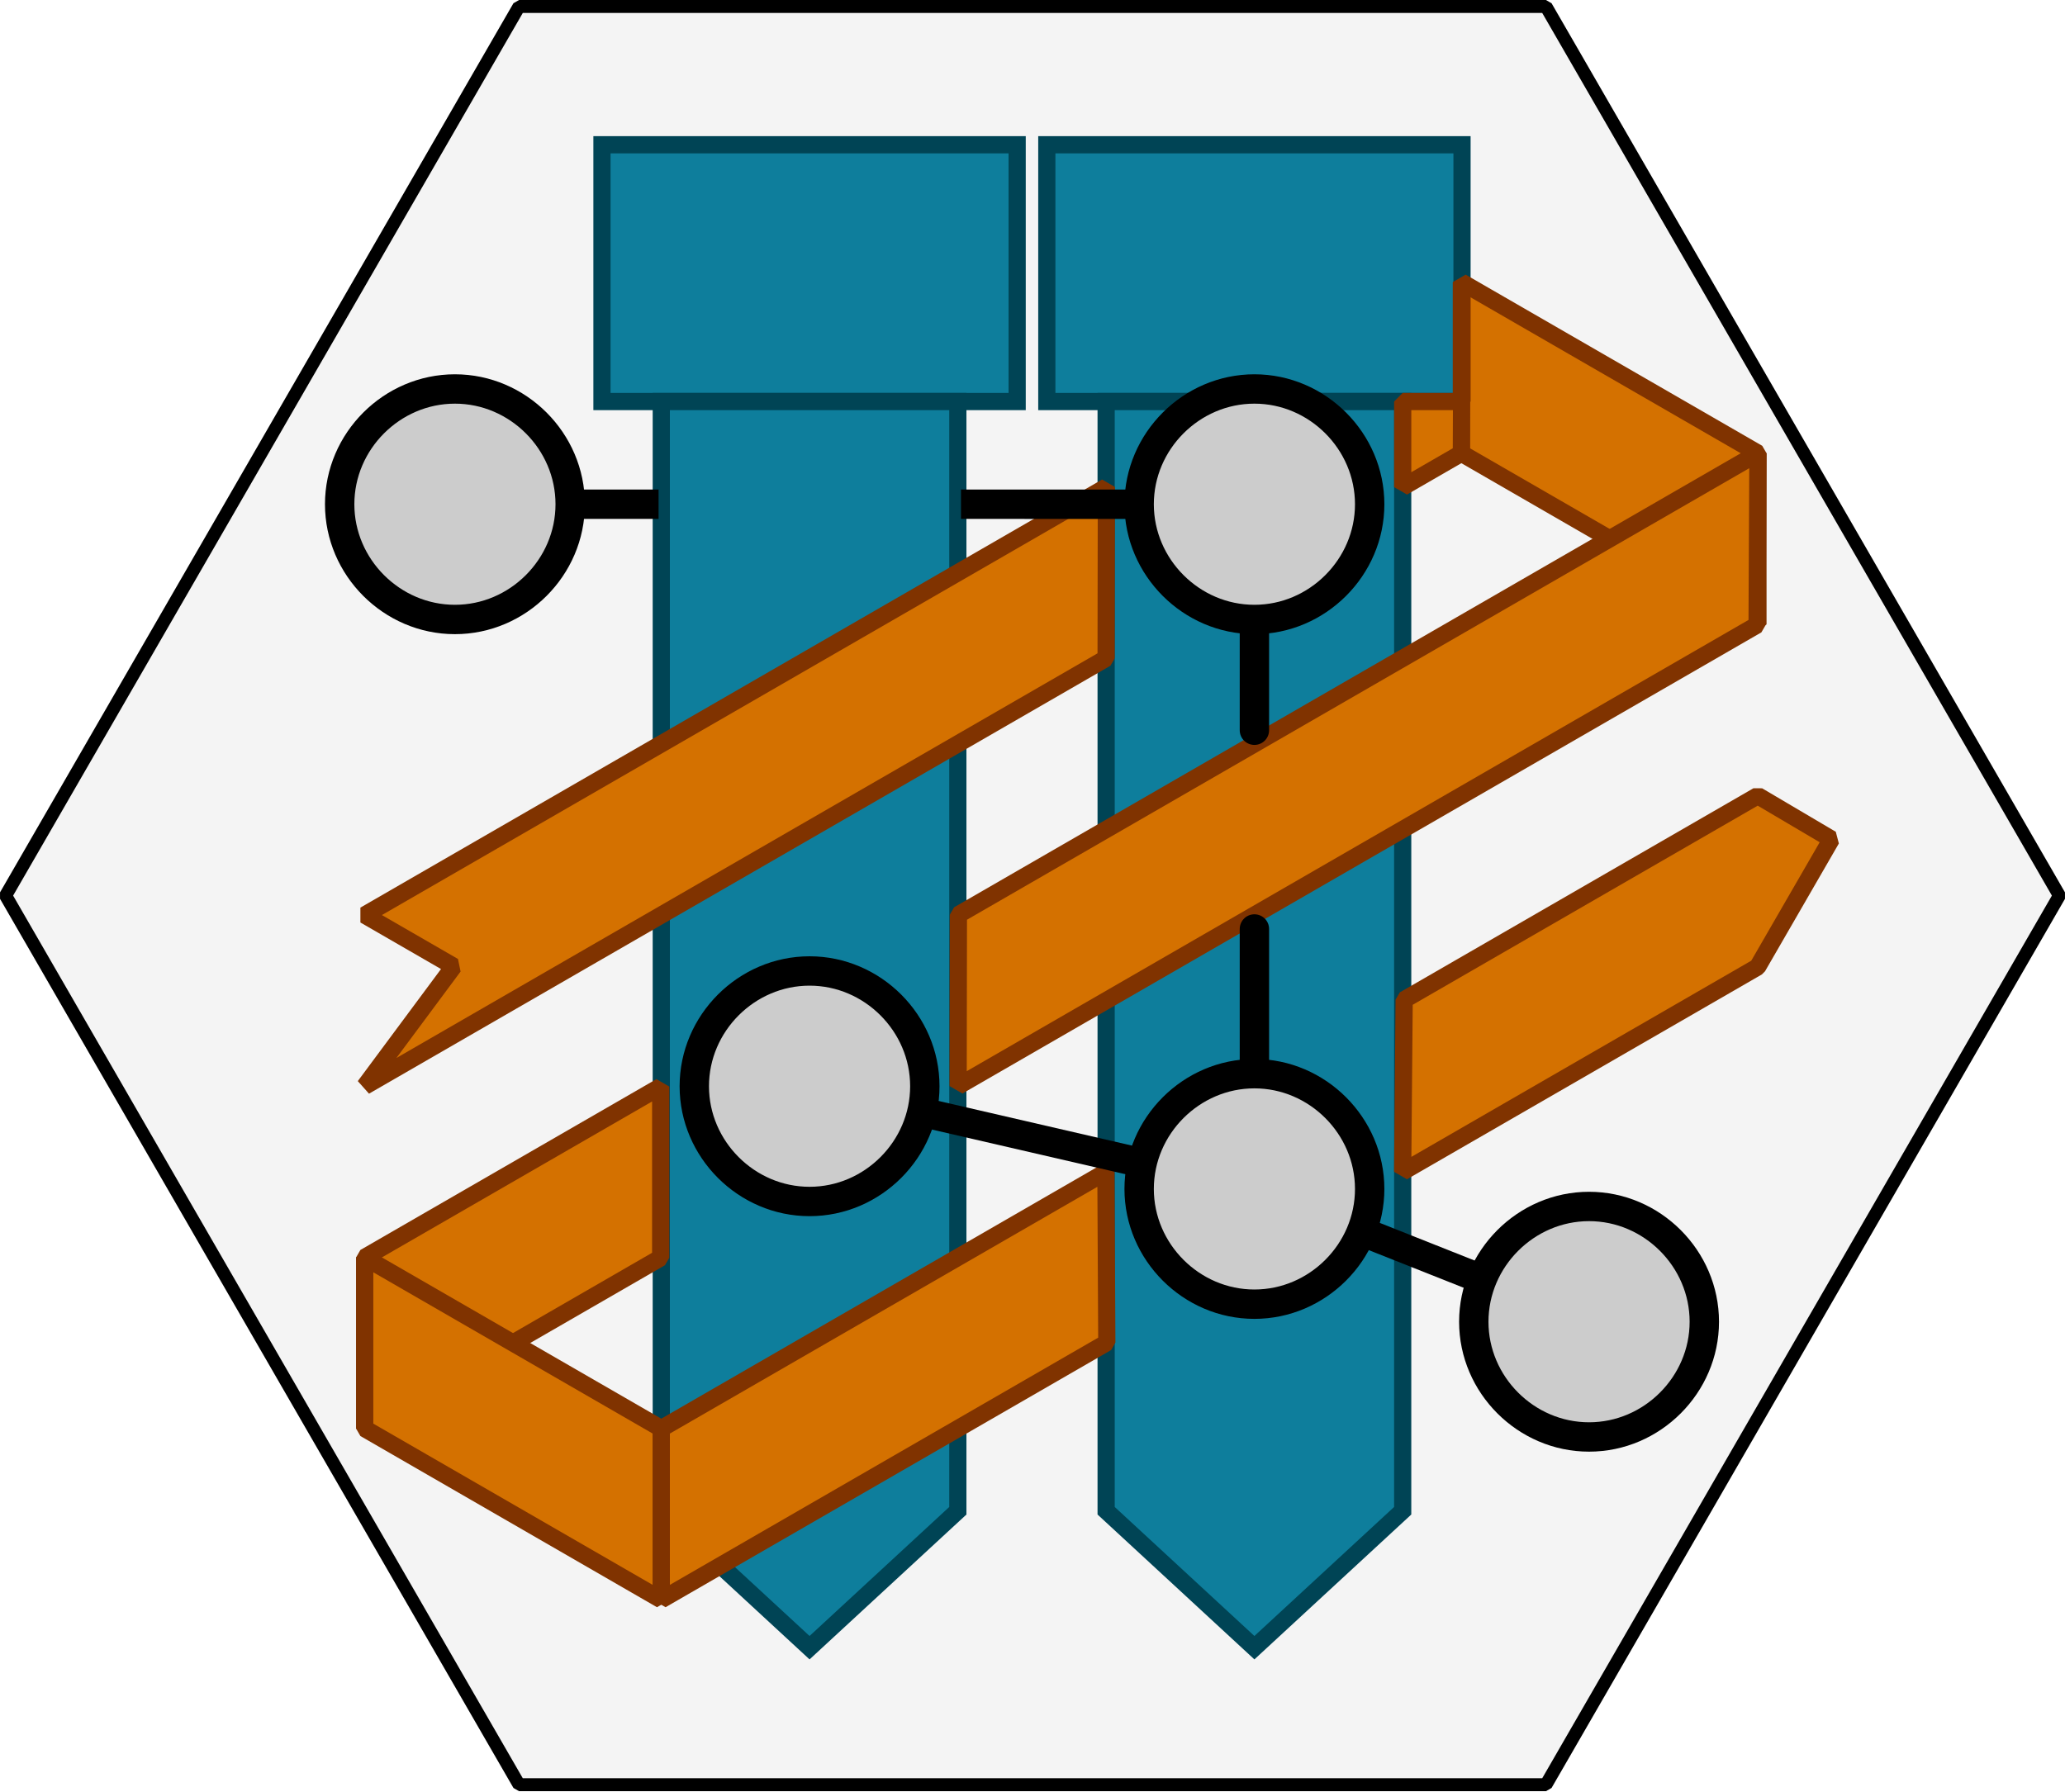
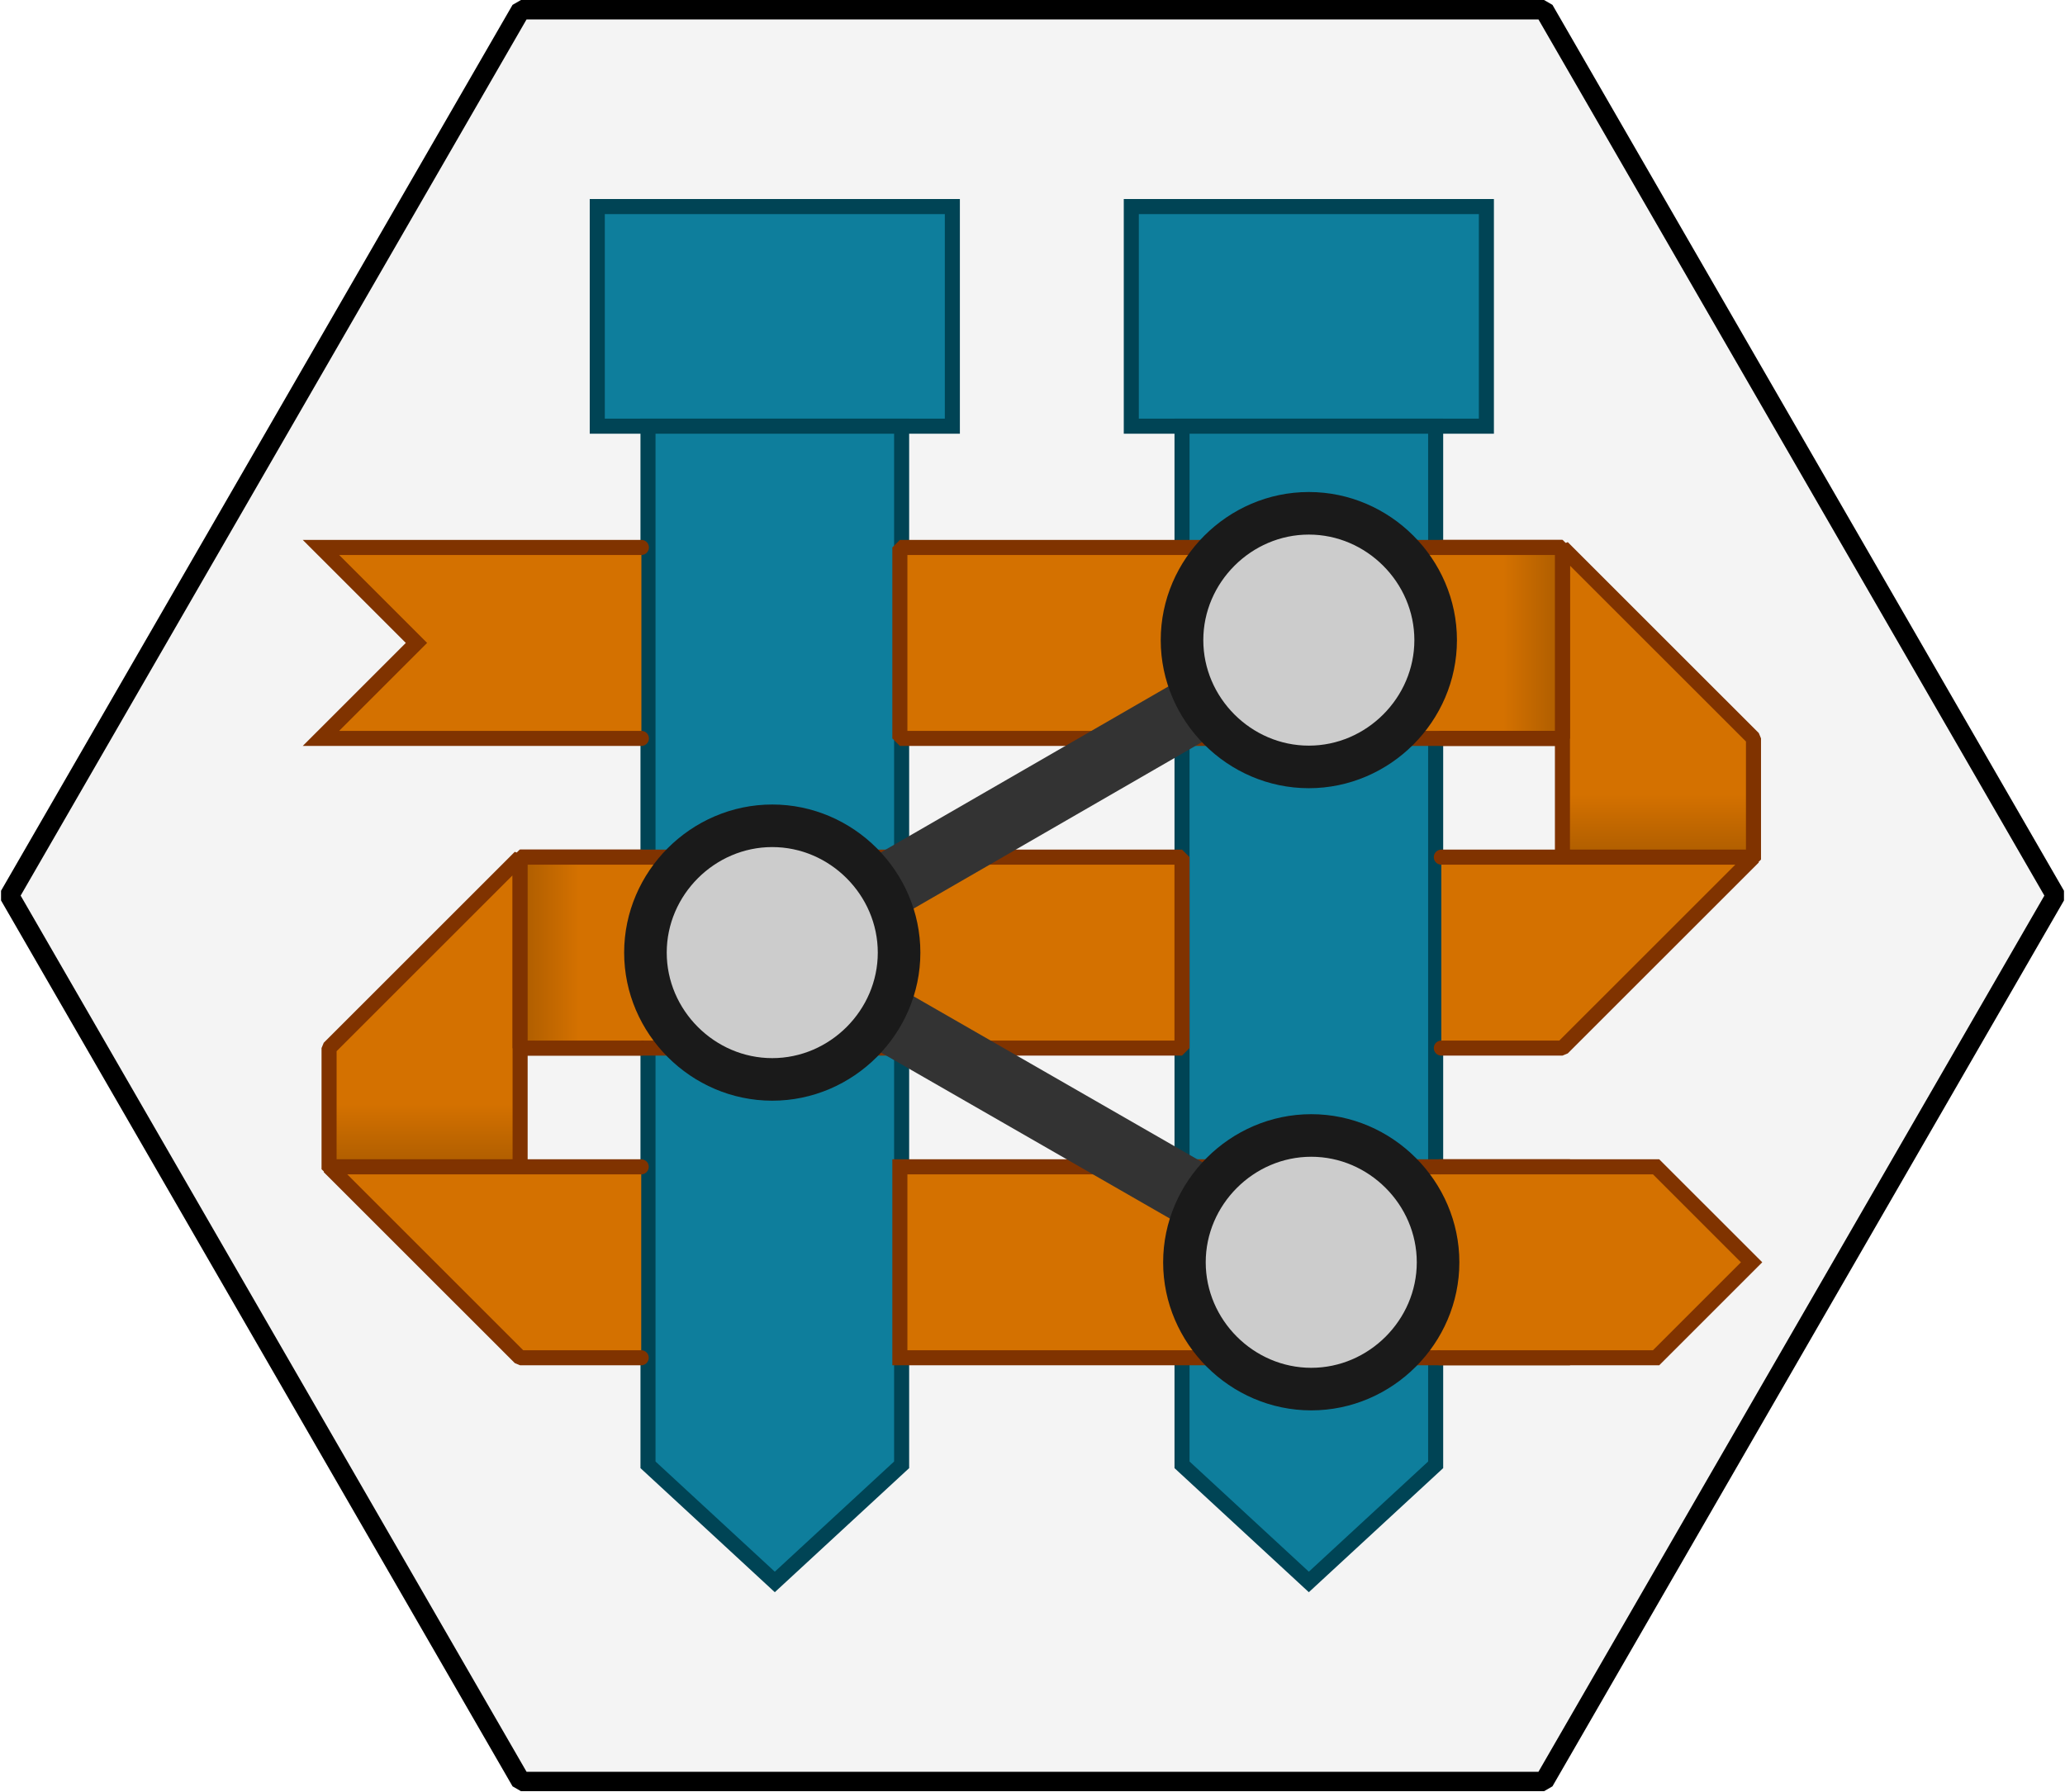
<svg xmlns="http://www.w3.org/2000/svg" xmlns:xlink="http://www.w3.org/1999/xlink" width="60" height="52.058" viewBox="0 0 15.875 13.774" version="1.1" id="svg5" xml:space="preserve">
-   <defs id="defs2" />
+   <defs id="defs2">
+     <linearGradient id="linearGradient5592">
+       <stop style="stop-color:#aa5b00;stop-opacity:1" offset="0" id="stop5588" />
+       <stop style="stop-color:#d47100;stop-opacity:1" offset="1" id="stop5590" />
+     </linearGradient>
+     <linearGradient id="linearGradient5446">
+       <stop style="stop-color:#d47100;stop-opacity:1" offset="0" id="stop5442" />
+       <stop style="stop-color:#aa5b00;stop-opacity:1" offset="1" id="stop5444" />
+     </linearGradient>
+     <linearGradient xlink:href="#linearGradient5446" id="linearGradient5448" x1="49.6" y1="19.172" x2="50.763" y2="19.172" gradientUnits="userSpaceOnUse" gradientTransform="translate(-7.13865)" />
+     <linearGradient xlink:href="#linearGradient5592" id="linearGradient5594" x1="52.503" y1="23.294" x2="52.503" y2="22.022" gradientUnits="userSpaceOnUse" gradientTransform="translate(-7.13865)" />
+   </defs>
  <g id="layer1" transform="translate(34.18662,15.44238)" />
  <g id="layer2" transform="translate(34.18662,15.44238)" />
  <g id="layer3" style="display:none" transform="translate(34.18662,15.44238)">
    <g id="g10302" style="stroke:#b3b3b3;stroke-width:1.323;stroke-dasharray:none">
      <path style="fill:none;fill-opacity:1;stroke:#b3b3b3;stroke-width:1.323;stroke-linecap:butt;stroke-linejoin:bevel;stroke-dasharray:none;stroke-opacity:1" d="M 19.907,95.911 L 88.648,109.141 V 56.224" id="path10082" />
      <path style="fill:none;fill-opacity:1;stroke:#b3b3b3;stroke-width:1.323;stroke-linecap:butt;stroke-linejoin:bevel;stroke-dasharray:none;stroke-opacity:1" d="M 88.648,109.141 L 54.278,155.443" id="path10192" />
      <path style="fill:none;fill-opacity:1;stroke:#b3b3b3;stroke-width:1.323;stroke-linecap:butt;stroke-linejoin:bevel;stroke-dasharray:none;stroke-opacity:1" d="M 88.648,109.141 L 123.019,168.672 L 157.389,122.37" id="path10194" />
      <path style="fill:none;fill-opacity:1;stroke:#b3b3b3;stroke-width:1.323;stroke-linecap:butt;stroke-linejoin:bevel;stroke-dasharray:none;stroke-opacity:1" d="M 157.389,69.453 L 123.019,89.297 L 157.389,122.37" id="path10200" />
      <path style="fill:none;fill-opacity:1;stroke:#b3b3b3;stroke-width:1.323;stroke-linecap:butt;stroke-linejoin:bevel;stroke-dasharray:none;stroke-opacity:1" d="M 157.389,122.37 L 191.704,130.202" id="path10202" />
    </g>
    <g id="g10365" style="fill:#797979;fill-opacity:1;stroke:#797979;stroke-width:1.323;stroke-dasharray:none;stroke-opacity:1">
      <circle style="fill:#797979;fill-opacity:1;stroke:#797979;stroke-width:1.323;stroke-linecap:butt;stroke-linejoin:bevel;stroke-dasharray:none;stroke-opacity:1" id="path10012" cx="88.648" cy="109.141" r="3.437" />
      <use x="0" y="0" xlink:href="#path10012" id="use10014" transform="translate(34.37038,-19.84375)" style="fill:#797979;fill-opacity:1;stroke:#797979;stroke-width:1.323;stroke-dasharray:none;stroke-opacity:1" />
      <use x="0" y="0" xlink:href="#path10012" id="use10016" transform="translate(-6.9393496e-7,-52.91666)" style="fill:#797979;fill-opacity:1;stroke:#797979;stroke-width:1.323;stroke-dasharray:none;stroke-opacity:1" />
      <use x="0" y="0" xlink:href="#path10012" id="use10018" transform="translate(-68.74076,-13.22916)" style="fill:#797979;fill-opacity:1;stroke:#797979;stroke-width:1.323;stroke-dasharray:none;stroke-opacity:1" />
      <use x="0" y="0" xlink:href="#path10012" id="use10020" transform="translate(-34.37038,46.30208)" style="fill:#797979;fill-opacity:1;stroke:#797979;stroke-width:1.323;stroke-dasharray:none;stroke-opacity:1" />
      <use x="0" y="0" xlink:href="#path10012" id="use10022" transform="translate(34.37038,59.53125)" style="fill:#797979;fill-opacity:1;stroke:#797979;stroke-width:1.323;stroke-dasharray:none;stroke-opacity:1" />
      <use x="0" y="0" xlink:href="#path10012" id="use10024" transform="translate(68.74076,13.22917)" style="fill:#797979;fill-opacity:1;stroke:#797979;stroke-width:1.323;stroke-dasharray:none;stroke-opacity:1" />
      <use x="0" y="0" xlink:href="#path10012" id="use10026" transform="translate(103.0559,21.06176)" style="fill:#797979;fill-opacity:1;stroke:#797979;stroke-width:1.323;stroke-dasharray:none;stroke-opacity:1" />
      <use x="0" y="0" xlink:href="#path10012" id="use10198" transform="translate(68.74076,-39.6875)" style="fill:#797979;fill-opacity:1;stroke:#797979;stroke-width:1.323;stroke-dasharray:none;stroke-opacity:1" />
    </g>
  </g>
  <g id="layer4" transform="translate(34.18662,15.44238)" />
-   <g id="g367" transform="matrix(0.07525779,0,0,0.07525779,5.5410241e-6,5.0493295e-7)">
-     <path style="fill:#f4f4f4;fill-opacity:1;stroke:black;stroke-width:0.524;stroke-linecap:butt;stroke-linejoin:bevel;stroke-dasharray:none;stroke-opacity:1" id="path11807" d="M 1.1134149e-6,41.553 L -35.986,20.777 L -35.986,-20.777 L -1.1134149e-6,-41.553 L 35.986,-20.777 L 35.986,20.777 Z" transform="matrix(0,-2.524538,2.524431,0,105.4711,91.50992)" />
-     <g id="g1191" transform="matrix(1.322155,0,0,1.325192,33.65447,-20.74021)" style="fill:#0e7e9c;fill-opacity:1;stroke:#045;stroke-width:1.328;stroke-dasharray:none;stroke-opacity:1">
-       <g id="g387" style="fill:#0e7e9c;fill-opacity:1;stroke:#045;stroke-width:1.328;stroke-dasharray:none;stroke-opacity:1" transform="translate(-34.37039)">
-         <rect style="opacity:1;fill:#0e7e9c;fill-opacity:1;stroke:#045;stroke-width:1.328;stroke-linecap:round;stroke-dasharray:none;stroke-opacity:1" id="rect265" width="32.079" height="19.798" x="89.794" y="26.812" />
-         <path id="rect321" style="fill:#0e7e9c;fill-opacity:1;stroke:#045;stroke-width:1.328;stroke-linecap:round;stroke-dasharray:none" d="M 94.377,46.61 H 117.29 V 132.135 L 105.833,142.694 L 94.377,132.135 Z" />
+   <g id="g10846" transform="matrix(0.4973104,0,0,0.4973104,0.04269806,0.03704659)">
+     <g id="layer1-1" transform="translate(34.18662,15.32718)" />
+     <g id="layer2-7" transform="translate(34.18662,15.32718)" />
+     <g id="layer3-7" style="display:none" transform="translate(34.18662,15.32718)">
+       <g id="g10302-1" style="stroke:#b3b3b3;stroke-width:1.323;stroke-dasharray:none">
+         <path style="fill:none;fill-opacity:1;stroke:#b3b3b3;stroke-width:1.323;stroke-linecap:butt;stroke-linejoin:bevel;stroke-dasharray:none;stroke-opacity:1" d="M 19.907,95.911 L 88.648,109.141 V 56.224" id="path10082-1" />
+         <path style="fill:none;fill-opacity:1;stroke:#b3b3b3;stroke-width:1.323;stroke-linecap:butt;stroke-linejoin:bevel;stroke-dasharray:none;stroke-opacity:1" d="M 88.648,109.141 L 54.278,155.443" id="path10192-5" />
+         <path style="fill:none;fill-opacity:1;stroke:#b3b3b3;stroke-width:1.323;stroke-linecap:butt;stroke-linejoin:bevel;stroke-dasharray:none;stroke-opacity:1" d="M 88.648,109.141 L 123.019,168.672 L 157.389,122.37" id="path10194-9" />
+         <path style="fill:none;fill-opacity:1;stroke:#b3b3b3;stroke-width:1.323;stroke-linecap:butt;stroke-linejoin:bevel;stroke-dasharray:none;stroke-opacity:1" d="M 157.389,69.453 L 123.019,89.297 L 157.389,122.37" id="path10200-7" />
+         <path style="fill:none;fill-opacity:1;stroke:#b3b3b3;stroke-width:1.323;stroke-linecap:butt;stroke-linejoin:bevel;stroke-dasharray:none;stroke-opacity:1" d="M 157.389,122.37 L 191.704,130.202" id="path10202-7" />
      </g>
-       <use x="0" y="0" xlink:href="#g387" id="use389" transform="translate(-34.37038)" style="fill:#0e7e9c;fill-opacity:1;stroke:#045;stroke-width:1.328;stroke-dasharray:none;stroke-opacity:1" />
+       <g id="g10365-6" style="fill:#797979;fill-opacity:1;stroke:#797979;stroke-width:1.323;stroke-dasharray:none;stroke-opacity:1">
+         <circle style="fill:#797979;fill-opacity:1;stroke:#797979;stroke-width:1.323;stroke-linecap:butt;stroke-linejoin:bevel;stroke-dasharray:none;stroke-opacity:1" id="path10012-7" cx="88.648" cy="109.141" r="3.437" />
+         <use x="0" y="0" xlink:href="#path10012-7" id="use10014-3" transform="translate(34.37038,-19.84375)" style="fill:#797979;fill-opacity:1;stroke:#797979;stroke-width:1.323;stroke-dasharray:none;stroke-opacity:1" />
+         <use x="0" y="0" xlink:href="#path10012-7" id="use10016-6" transform="translate(-6.9393496e-7,-52.91666)" style="fill:#797979;fill-opacity:1;stroke:#797979;stroke-width:1.323;stroke-dasharray:none;stroke-opacity:1" />
+         <use x="0" y="0" xlink:href="#path10012-7" id="use10018-5" transform="translate(-68.74076,-13.22916)" style="fill:#797979;fill-opacity:1;stroke:#797979;stroke-width:1.323;stroke-dasharray:none;stroke-opacity:1" />
+         <use x="0" y="0" xlink:href="#path10012-7" id="use10020-63" transform="translate(-34.37038,46.30208)" style="fill:#797979;fill-opacity:1;stroke:#797979;stroke-width:1.323;stroke-dasharray:none;stroke-opacity:1" />
+         <use x="0" y="0" xlink:href="#path10012-7" id="use10022-9" transform="translate(34.37038,59.53125)" style="fill:#797979;fill-opacity:1;stroke:#797979;stroke-width:1.323;stroke-dasharray:none;stroke-opacity:1" />
+         <use x="0" y="0" xlink:href="#path10012-7" id="use10024-48" transform="translate(68.74076,13.22917)" style="fill:#797979;fill-opacity:1;stroke:#797979;stroke-width:1.323;stroke-dasharray:none;stroke-opacity:1" />
+         <use x="0" y="0" xlink:href="#path10012-7" id="use10026-1" transform="translate(103.0559,21.06176)" style="fill:#797979;fill-opacity:1;stroke:#797979;stroke-width:1.323;stroke-dasharray:none;stroke-opacity:1" />
+         <use x="0" y="0" xlink:href="#path10012-7" id="use10198-2" transform="translate(68.74076,-39.6875)" style="fill:#797979;fill-opacity:1;stroke:#797979;stroke-width:1.323;stroke-dasharray:none;stroke-opacity:1" />
+       </g>
    </g>
-     <g id="g2753" style="fill:#d47100;fill-opacity:1;stroke:#803300;stroke-width:1.33;stroke-linejoin:bevel;stroke-dasharray:none;stroke-opacity:1" transform="matrix(1.322155,0,0,1.32211,33.65449,-19.14859)">
-       <path style="fill:#d47100;fill-opacity:1;stroke:#803300;stroke-width:1.33;stroke-linecap:round;stroke-linejoin:bevel;stroke-dasharray:none;stroke-opacity:1" d="M 87.453,36.283 L 110.367,49.512 V 62.741 L 87.453,49.512 Z" id="path1137" />
-       <path style="fill:#d47100;fill-opacity:1;stroke:#803300;stroke-width:1.33;stroke-linecap:butt;stroke-linejoin:bevel;stroke-dasharray:none;stroke-opacity:1" d="M 60.026,52.118 L 2.722,85.202 L 9.596,89.171 L 2.722,98.431 L 60.006,65.358 Z" id="path1195" />
-       <path id="path1033" style="fill:#d47100;fill-opacity:1;stroke:#803300;stroke-width:1.33;stroke-linecap:round;stroke-linejoin:bevel;stroke-dasharray:none;stroke-opacity:1" d="M 87.502,36.254 V 36.254 V 45.515 H 82.92 V 52.129 L 87.453,49.512 Z" />
-       <path style="fill:#d47100;fill-opacity:1;stroke:#803300;stroke-width:1.33;stroke-linecap:round;stroke-linejoin:bevel;stroke-dasharray:none;stroke-opacity:1" d="M 25.59,111.687 L 2.722,124.89 V 111.66 L 25.592,98.457 Z" id="path19024" />
-       <path style="fill:#d47100;fill-opacity:1;stroke:#803300;stroke-width:1.33;stroke-linecap:round;stroke-linejoin:bevel;stroke-dasharray:none;stroke-opacity:1" d="M 110.301,62.779 L 48.571,98.419 L 48.592,85.178 L 110.367,49.512 Z" id="path1135" />
-       <path style="fill:#d47100;fill-opacity:1;stroke:#803300;stroke-width:1.33;stroke-linecap:round;stroke-linejoin:bevel;stroke-dasharray:none;stroke-opacity:1" d="M 2.722,111.66 L 25.636,124.89 V 138.119 L 2.722,124.89 Z" id="path1139" />
-       <path style="fill:#d47100;fill-opacity:1;stroke:#803300;stroke-width:1.33;stroke-linecap:round;stroke-linejoin:bevel;stroke-dasharray:none;stroke-opacity:1" d="M 60.059,118.244 L 25.636,138.119 V 124.89 L 59.99,105.055 Z" id="path469" />
-       <path style="fill:#d47100;fill-opacity:1;stroke:#803300;stroke-width:1.33;stroke-linecap:round;stroke-linejoin:bevel;stroke-dasharray:none;stroke-opacity:1" d="M 110.338,89.216 L 82.916,105.048 L 83.033,91.751 L 110.353,75.978 L 116.043,79.338 Z" id="path467" />
-     </g>
-     <g id="g11602" style="stroke:black;stroke-width:2.269;stroke-dasharray:none;stroke-opacity:1" transform="matrix(1.322155,0,0,1.32211,33.65447,-20.18968)">
-       <path style="opacity:1;fill:none;fill-opacity:1;stroke:black;stroke-width:2.269;stroke-linecap:round;stroke-linejoin:bevel;stroke-dasharray:none;stroke-opacity:1" d="M 71.463,52.917 L 71.463,71.706 M 71.463,87.065 L 71.463,107.156 L 37.093,99.219" id="path11584" />
-       <path style="opacity:1;fill:none;fill-opacity:1;stroke:black;stroke-width:2.269;stroke-linecap:round;stroke-linejoin:bevel;stroke-dasharray:none;stroke-opacity:1" d="M 71.463,107.156 L 97.318,117.419" id="path11586" />
-       <path id="path11594" style="opacity:1;fill:none;fill-opacity:1;stroke:black;stroke-width:2.269;stroke-linecap:butt;stroke-linejoin:bevel;stroke-dasharray:none;stroke-opacity:1" d="M 14.179,54.239 L 25.427,54.239 M 48.792,54.239 L 71.418,54.24" />
-     </g>
-     <g id="g11582" style="fill:#ccc;fill-opacity:1;stroke:black;stroke-width:0.756;stroke-opacity:1" transform="matrix(1.322155,0,0,1.32211,33.65447,-20.18968)">
-       <g id="path10012-3" style="fill:#ccc;fill-opacity:1;stroke:black;stroke-width:1.55;stroke-dasharray:none;stroke-opacity:1" transform="matrix(1.464274,0,0,1.464269,-33.17835,-25.18161)">
-         <path style="color:black;solid-color:black;fill:#ccc;fill-opacity:1;stroke:black;stroke-width:1.55;stroke-linejoin:bevel;stroke-dasharray:none;stroke-opacity:1" d="M 74.9,54.24 A 3.437,3.437 0 0 1 71.463,57.677 A 3.437,3.437 0 0 1 68.026,54.24 A 3.437,3.437 0 0 1 71.463,50.803 A 3.437,3.437 0 0 1 74.9,54.24 Z" id="path11606" />
-         <path style="color:black;solid-color:black;fill:#ccc;fill-opacity:1;stroke:black;stroke-width:1.55;stroke-linejoin:bevel;stroke-dasharray:none;stroke-opacity:1" d="M 71.463,48.156 C 68.135,48.156 65.381,50.912 65.381,54.24 C 65.381,57.568 68.135,60.322 71.463,60.322 C 74.791,60.322 77.545,57.568 77.545,54.24 C 77.545,50.912 74.791,48.156 71.463,48.156 Z" id="path11608" />
+     <g id="layer4-9" transform="translate(34.18662,15.32718)" />
+     <g id="g8353" transform="matrix(0.500001,0,0,0.500001,3.7302304e-6,0.00671545)">
+       <g id="g400" transform="matrix(0.2080096,0,0,0.2080096,-5.9086015e-6,3.3391423e-7)">
+         <path style="fill:#f4f4f4;fill-opacity:1;stroke:black;stroke-width:0.788;stroke-linecap:butt;stroke-linejoin:bevel;stroke-dasharray:none;stroke-opacity:1" id="path11807-4" d="M 1.1134149e-6,41.553 L -35.986,20.777 L -35.986,-20.777 L -1.1134149e-6,-41.553 L 35.986,-20.777 L 35.986,20.777 Z" transform="matrix(0,-3.659927,3.659513,0,152.6375,132.3682)" />
+         <g id="g8389" transform="matrix(1.164912,0,0,1.164912,-36.58666,-20.82708)" style="stroke-width:1.923;stroke-dasharray:none">
+           <g id="g11371">
+             <g id="g1191-8" transform="matrix(1.412361,0,0,1.415654,48.22033,5.611268)" style="fill:#448d87;fill-opacity:1;stroke:#045;stroke-width:1.36;stroke-dasharray:none;stroke-opacity:1">
+               <g id="g387-7" style="fill:#0e7e9c;fill-opacity:1;stroke:#045;stroke-width:1.36;stroke-dasharray:none;stroke-opacity:1">
+                 <rect style="opacity:1;fill:#0e7e9c;fill-opacity:1;stroke:#045;stroke-width:1.36;stroke-linecap:round;stroke-dasharray:none;stroke-opacity:1" id="rect265-1" width="32.079" height="19.798" x="89.794" y="26.812" />
+                 <path id="rect321-7" style="stroke-width:1.36;stroke-linecap:round;stroke-dasharray:none" d="M 94.377,46.61 H 117.29 V 140.248 L 105.833,150.807 L 94.377,140.248 Z" />
+               </g>
+               <use x="0" y="0" xlink:href="#g387-7" id="use389-2" transform="translate(-48.24482)" style="fill:#448d87;fill-opacity:1;stroke:#045;stroke-width:1.36;stroke-dasharray:none;stroke-opacity:1" />
+             </g>
+             <g id="g3904" transform="matrix(1.412361,0,0,1.412361,-17.88399,-30.91878)" style="stroke-width:1.362;stroke-dasharray:none">
+               <g id="g2662" style="fill:#d47100;fill-opacity:1;stroke:#803300;stroke-width:1.362;stroke-dasharray:none;stroke-opacity:1">
+                 <path id="path2633" style="fill:#d47100;fill-opacity:1;stroke:#803300;stroke-width:1.362;stroke-linecap:round;stroke-linejoin:bevel;stroke-dasharray:none;stroke-opacity:1" d="M 115.69,83.543 V 100.799 H 141.179 H 164.095 H 175.55 V 83.543 H 164.095 H 141.179 Z" />
+               </g>
+               <g id="g2686" transform="translate(0,27.98348)" style="stroke-width:1.362;stroke-dasharray:none">
+                 <path id="path2672" style="fill:#d47100;fill-opacity:1;stroke:#803300;stroke-width:1.362;stroke-linecap:round;stroke-linejoin:bevel;stroke-dasharray:none;stroke-opacity:1" d="M 81.351,83.543 V 100.799 H 106.811 H 129.724 H 141.179 V 83.543 H 129.724 H 106.811 Z" />
+               </g>
+               <path id="path2639-6" style="fill:#d47100;fill-opacity:1;stroke:#803300;stroke-width:1.362;stroke-linecap:round;stroke-dasharray:none;stroke-opacity:1" d="M 92.34,83.543 H 80.882 H 63.391 L 72.019,92.171 L 63.391,100.799 H 80.882 H 92.34" />
+               <g id="g2813" style="fill:#d47100;fill-opacity:1;stroke:#803300;stroke-width:0.283;stroke-dasharray:none;stroke-opacity:1" transform="matrix(4.80747,0,0,4.80747,-33.90827,-4.4950342e-6)">
+                 <path style="fill:url(#linearGradient5594);fill-opacity:1;stroke:#803300;stroke-width:0.283;stroke-linecap:round;stroke-linejoin:bevel;stroke-dasharray:none;stroke-opacity:1" d="M 43.569,17.378 L 47.159,20.967 V 23.244 L 43.569,23.199 Z" id="path2764" />
+                 <path style="fill:#d47100;fill-opacity:1;stroke:#803300;stroke-width:0.283;stroke-linecap:round;stroke-linejoin:bevel;stroke-dasharray:none;stroke-opacity:1" d="M 41.293,26.788 H 43.569 L 47.159,23.199 H 41.293" id="path2666" />
+                 <path style="fill:url(#linearGradient5448);fill-opacity:1;stroke:#803300;stroke-width:0.283;stroke-linecap:round;stroke-linejoin:bevel;stroke-dasharray:none;stroke-opacity:1" d="M 41.293,20.967 H 43.569 V 17.378 H 41.293" id="path2637" />
+               </g>
+               <g id="use8355" style="fill:#d47100;fill-opacity:1;stroke:#803300;stroke-width:1.362;stroke-dasharray:none;stroke-opacity:1" transform="translate(0,55.96685)">
+                 <path id="path11338" style="fill:#d47100;fill-opacity:1;stroke:#803300;stroke-width:1.362;stroke-linecap:round;stroke-dasharray:none;stroke-opacity:1" d="M 115.69,83.543 V 100.799 H 141.179 H 164.095 H 175.55 V 83.543 H 164.095 H 141.179 Z" />
+               </g>
+               <use x="0" y="0" xlink:href="#g2813" id="use3754" transform="matrix(-1,0,0,1,256.9318,27.98348)" style="stroke-width:1.362;stroke-dasharray:none" />
+               <path id="path3790" style="fill:#d47100;fill-opacity:1;stroke:#803300;stroke-width:1.362;stroke-linecap:round;stroke-dasharray:none;stroke-opacity:1" d="M 164.484,139.51 H 175.145 H 184.008 L 192.636,148.138 L 184.008,156.766 H 175.145 H 164.484" />
+             </g>
+             <g id="g11582-2" style="fill:#333;stroke:#333;stroke-width:2.042;stroke-dasharray:none" transform="matrix(1.412361,0,0,1.412361,48.22033,6.199376)">
+               <path id="path4070" style="fill:none;fill-opacity:1;stroke:#333;stroke-width:5.876;stroke-linecap:round;stroke-linejoin:bevel;stroke-dasharray:none;stroke-opacity:1" d="M 105.833,65.89 L 57.358,93.874 M 57.358,93.874 L 106.051,121.857" />
+               <g id="path10012-3-2" style="fill:#ccc;stroke:#1a1a1a;stroke-width:2.042;stroke-dasharray:none;fill-opacity:1" transform="matrix(1.883756,0,0,1.883756,-93.53057,-60.49838)">
+                 <path style="color:black;solid-color:black;fill:#ccc;stroke:#1a1a1a;stroke-width:2.042;stroke-linejoin:bevel;stroke-dasharray:none;fill-opacity:1" d="M 105.833,60.876 C 102.505,60.876 99.751,63.632 99.751,66.96 C 99.751,70.288 102.505,73.042 105.833,73.042 C 109.161,73.042 111.915,70.288 111.915,66.96 C 111.915,63.632 109.161,60.876 105.833,60.876 Z" id="path11608-6" />
+               </g>
+               <use x="0" y="0" xlink:href="#path10012-3-2" id="use11559-0" transform="translate(0.2179385,56.22094)" style="fill:#333;stroke:#333;stroke-width:2.042;stroke-dasharray:none" />
+               <use x="0" y="0" xlink:href="#path10012-3-2" id="use11569-1" transform="translate(-48.47497,28.23747)" style="fill:#333;stroke:#333;stroke-width:2.042;stroke-dasharray:none" />
+             </g>
+           </g>
+         </g>
      </g>
-       <use x="0" y="0" xlink:href="#path10012-3" id="use11557" transform="translate(-34.37037,44.97917)" style="fill:#ccc;fill-opacity:1;stroke:black;stroke-width:0.756;stroke-opacity:1" />
-       <use x="0" y="0" xlink:href="#path10012-3" id="use11559" transform="translate(0,52.91666)" style="fill:#ccc;fill-opacity:1;stroke:black;stroke-width:0.756;stroke-opacity:1" />
-       <use x="0" y="0" xlink:href="#path10012-3" id="use11563" transform="translate(25.85513,63.17891)" style="fill:#ccc;fill-opacity:1;stroke:black;stroke-width:0.756;stroke-opacity:1" />
-       <use x="0" y="0" xlink:href="#path10012-3" id="use11569" transform="translate(-61.77017)" style="fill:#ccc;fill-opacity:1;stroke:black;stroke-width:0.756;stroke-opacity:1" />
+       <g id="layer1-6" transform="translate(46.80412,26.53492)" />
+       <g id="layer2-8" transform="translate(46.80412,26.53492)" />
+       <g id="layer3-8" style="display:none" transform="translate(46.80412,26.53492)">
+         <g id="g10302-4" style="stroke:#b3b3b3;stroke-width:1.323;stroke-dasharray:none">
+           <path style="fill:none;fill-opacity:1;stroke:#b3b3b3;stroke-width:1.323;stroke-linecap:butt;stroke-linejoin:bevel;stroke-dasharray:none;stroke-opacity:1" d="M 19.907,95.911 L 88.648,109.141 V 56.224" id="path10082-3" />
+           <path style="fill:none;fill-opacity:1;stroke:#b3b3b3;stroke-width:1.323;stroke-linecap:butt;stroke-linejoin:bevel;stroke-dasharray:none;stroke-opacity:1" d="M 88.648,109.141 L 54.278,155.443" id="path10192-1" />
+           <path style="fill:none;fill-opacity:1;stroke:#b3b3b3;stroke-width:1.323;stroke-linecap:butt;stroke-linejoin:bevel;stroke-dasharray:none;stroke-opacity:1" d="M 88.648,109.141 L 123.019,168.672 L 157.389,122.37" id="path10194-4" />
+           <path style="fill:none;fill-opacity:1;stroke:#b3b3b3;stroke-width:1.323;stroke-linecap:butt;stroke-linejoin:bevel;stroke-dasharray:none;stroke-opacity:1" d="M 157.389,69.453 L 123.019,89.297 L 157.389,122.37" id="path10200-9" />
+           <path style="fill:none;fill-opacity:1;stroke:#b3b3b3;stroke-width:1.323;stroke-linecap:butt;stroke-linejoin:bevel;stroke-dasharray:none;stroke-opacity:1" d="M 157.389,122.37 L 191.704,130.202" id="path10202-2" />
+         </g>
+         <g id="g10365-0" style="fill:#797979;fill-opacity:1;stroke:#797979;stroke-width:1.323;stroke-dasharray:none;stroke-opacity:1">
+           <circle style="fill:#797979;fill-opacity:1;stroke:#797979;stroke-width:1.323;stroke-linecap:butt;stroke-linejoin:bevel;stroke-dasharray:none;stroke-opacity:1" id="path10012-6" cx="88.648" cy="109.141" r="3.437" />
+           <use x="0" y="0" xlink:href="#path10012-6" id="use10014-8" transform="translate(34.37038,-19.84375)" style="fill:#797979;fill-opacity:1;stroke:#797979;stroke-width:1.323;stroke-dasharray:none;stroke-opacity:1" />
+           <use x="0" y="0" xlink:href="#path10012-6" id="use10016-9" transform="translate(-6.9393496e-7,-52.91666)" style="fill:#797979;fill-opacity:1;stroke:#797979;stroke-width:1.323;stroke-dasharray:none;stroke-opacity:1" />
+           <use x="0" y="0" xlink:href="#path10012-6" id="use10018-2" transform="translate(-68.74076,-13.22916)" style="fill:#797979;fill-opacity:1;stroke:#797979;stroke-width:1.323;stroke-dasharray:none;stroke-opacity:1" />
+           <use x="0" y="0" xlink:href="#path10012-6" id="use10020-6" transform="translate(-34.37038,46.30208)" style="fill:#797979;fill-opacity:1;stroke:#797979;stroke-width:1.323;stroke-dasharray:none;stroke-opacity:1" />
+           <use x="0" y="0" xlink:href="#path10012-6" id="use10022-6" transform="translate(34.37038,59.53125)" style="fill:#797979;fill-opacity:1;stroke:#797979;stroke-width:1.323;stroke-dasharray:none;stroke-opacity:1" />
+           <use x="0" y="0" xlink:href="#path10012-6" id="use10024-4" transform="translate(68.74076,13.22917)" style="fill:#797979;fill-opacity:1;stroke:#797979;stroke-width:1.323;stroke-dasharray:none;stroke-opacity:1" />
+           <use x="0" y="0" xlink:href="#path10012-6" id="use10026-9" transform="translate(103.0559,21.06176)" style="fill:#797979;fill-opacity:1;stroke:#797979;stroke-width:1.323;stroke-dasharray:none;stroke-opacity:1" />
+           <use x="0" y="0" xlink:href="#path10012-6" id="use10198-5" transform="translate(68.74076,-39.6875)" style="fill:#797979;fill-opacity:1;stroke:#797979;stroke-width:1.323;stroke-dasharray:none;stroke-opacity:1" />
+         </g>
+       </g>
+       <g id="layer4-0" transform="translate(46.80412,26.53492)" />
    </g>
  </g>
</svg>
